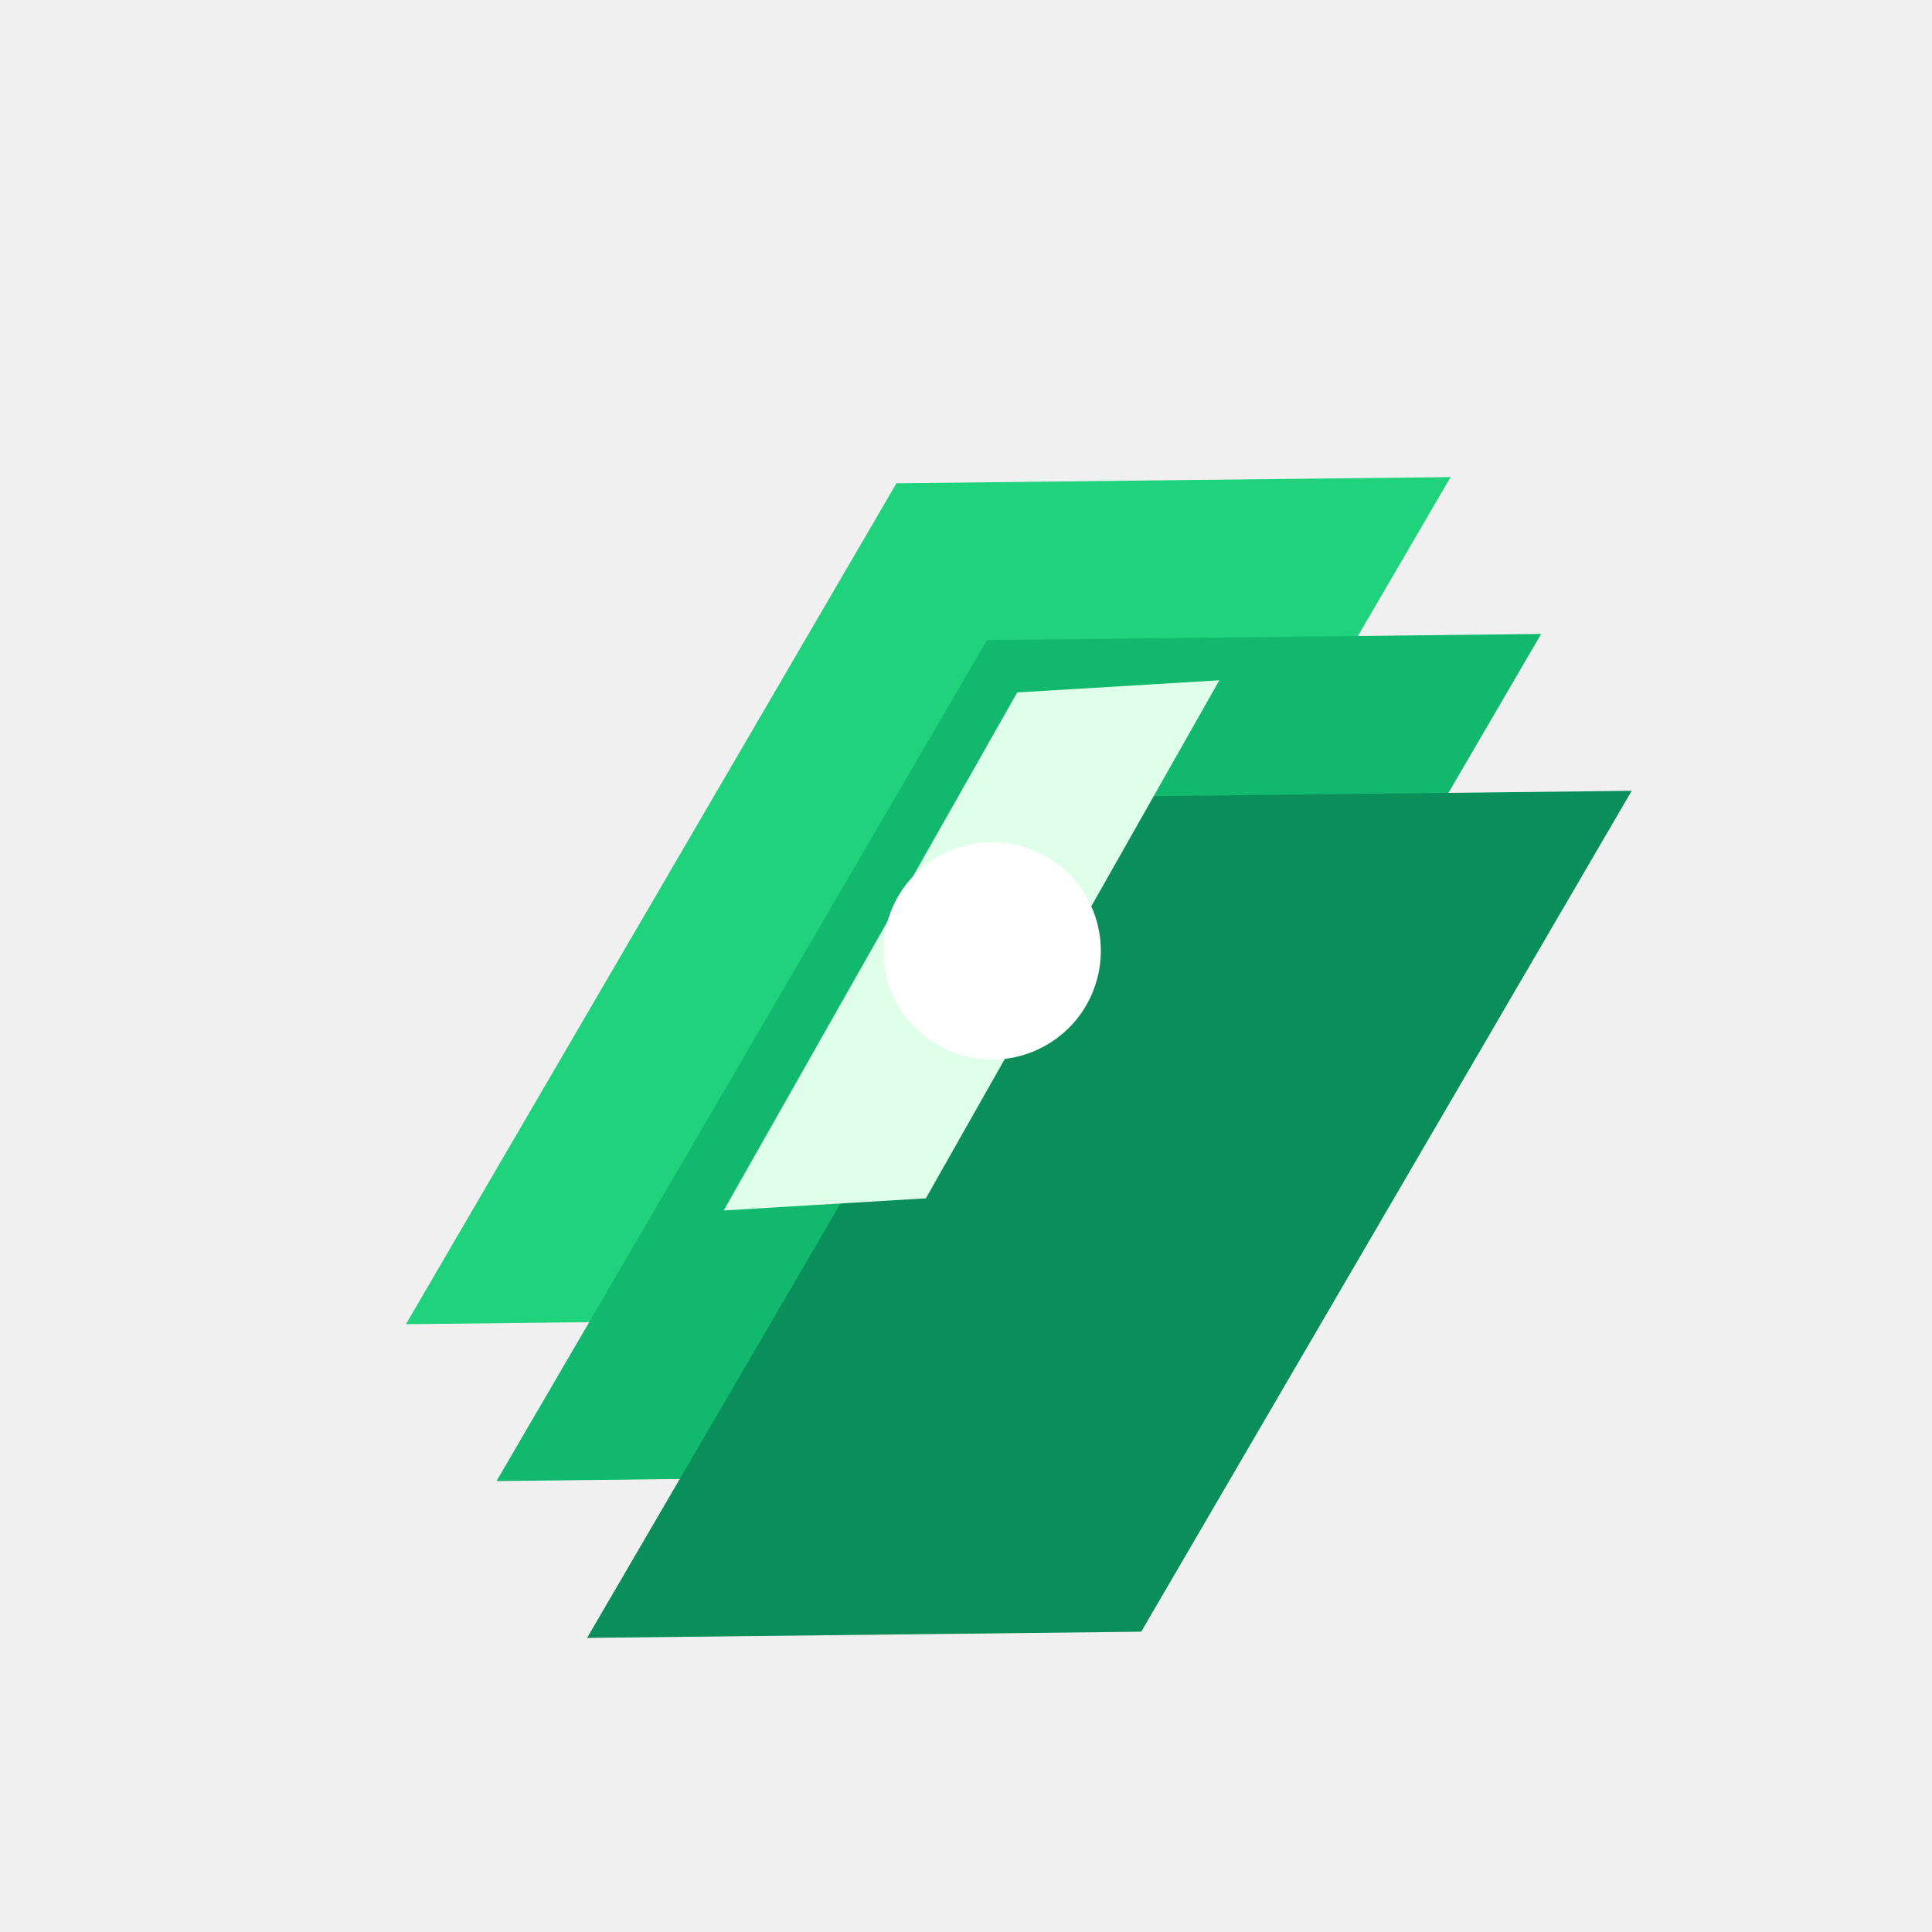
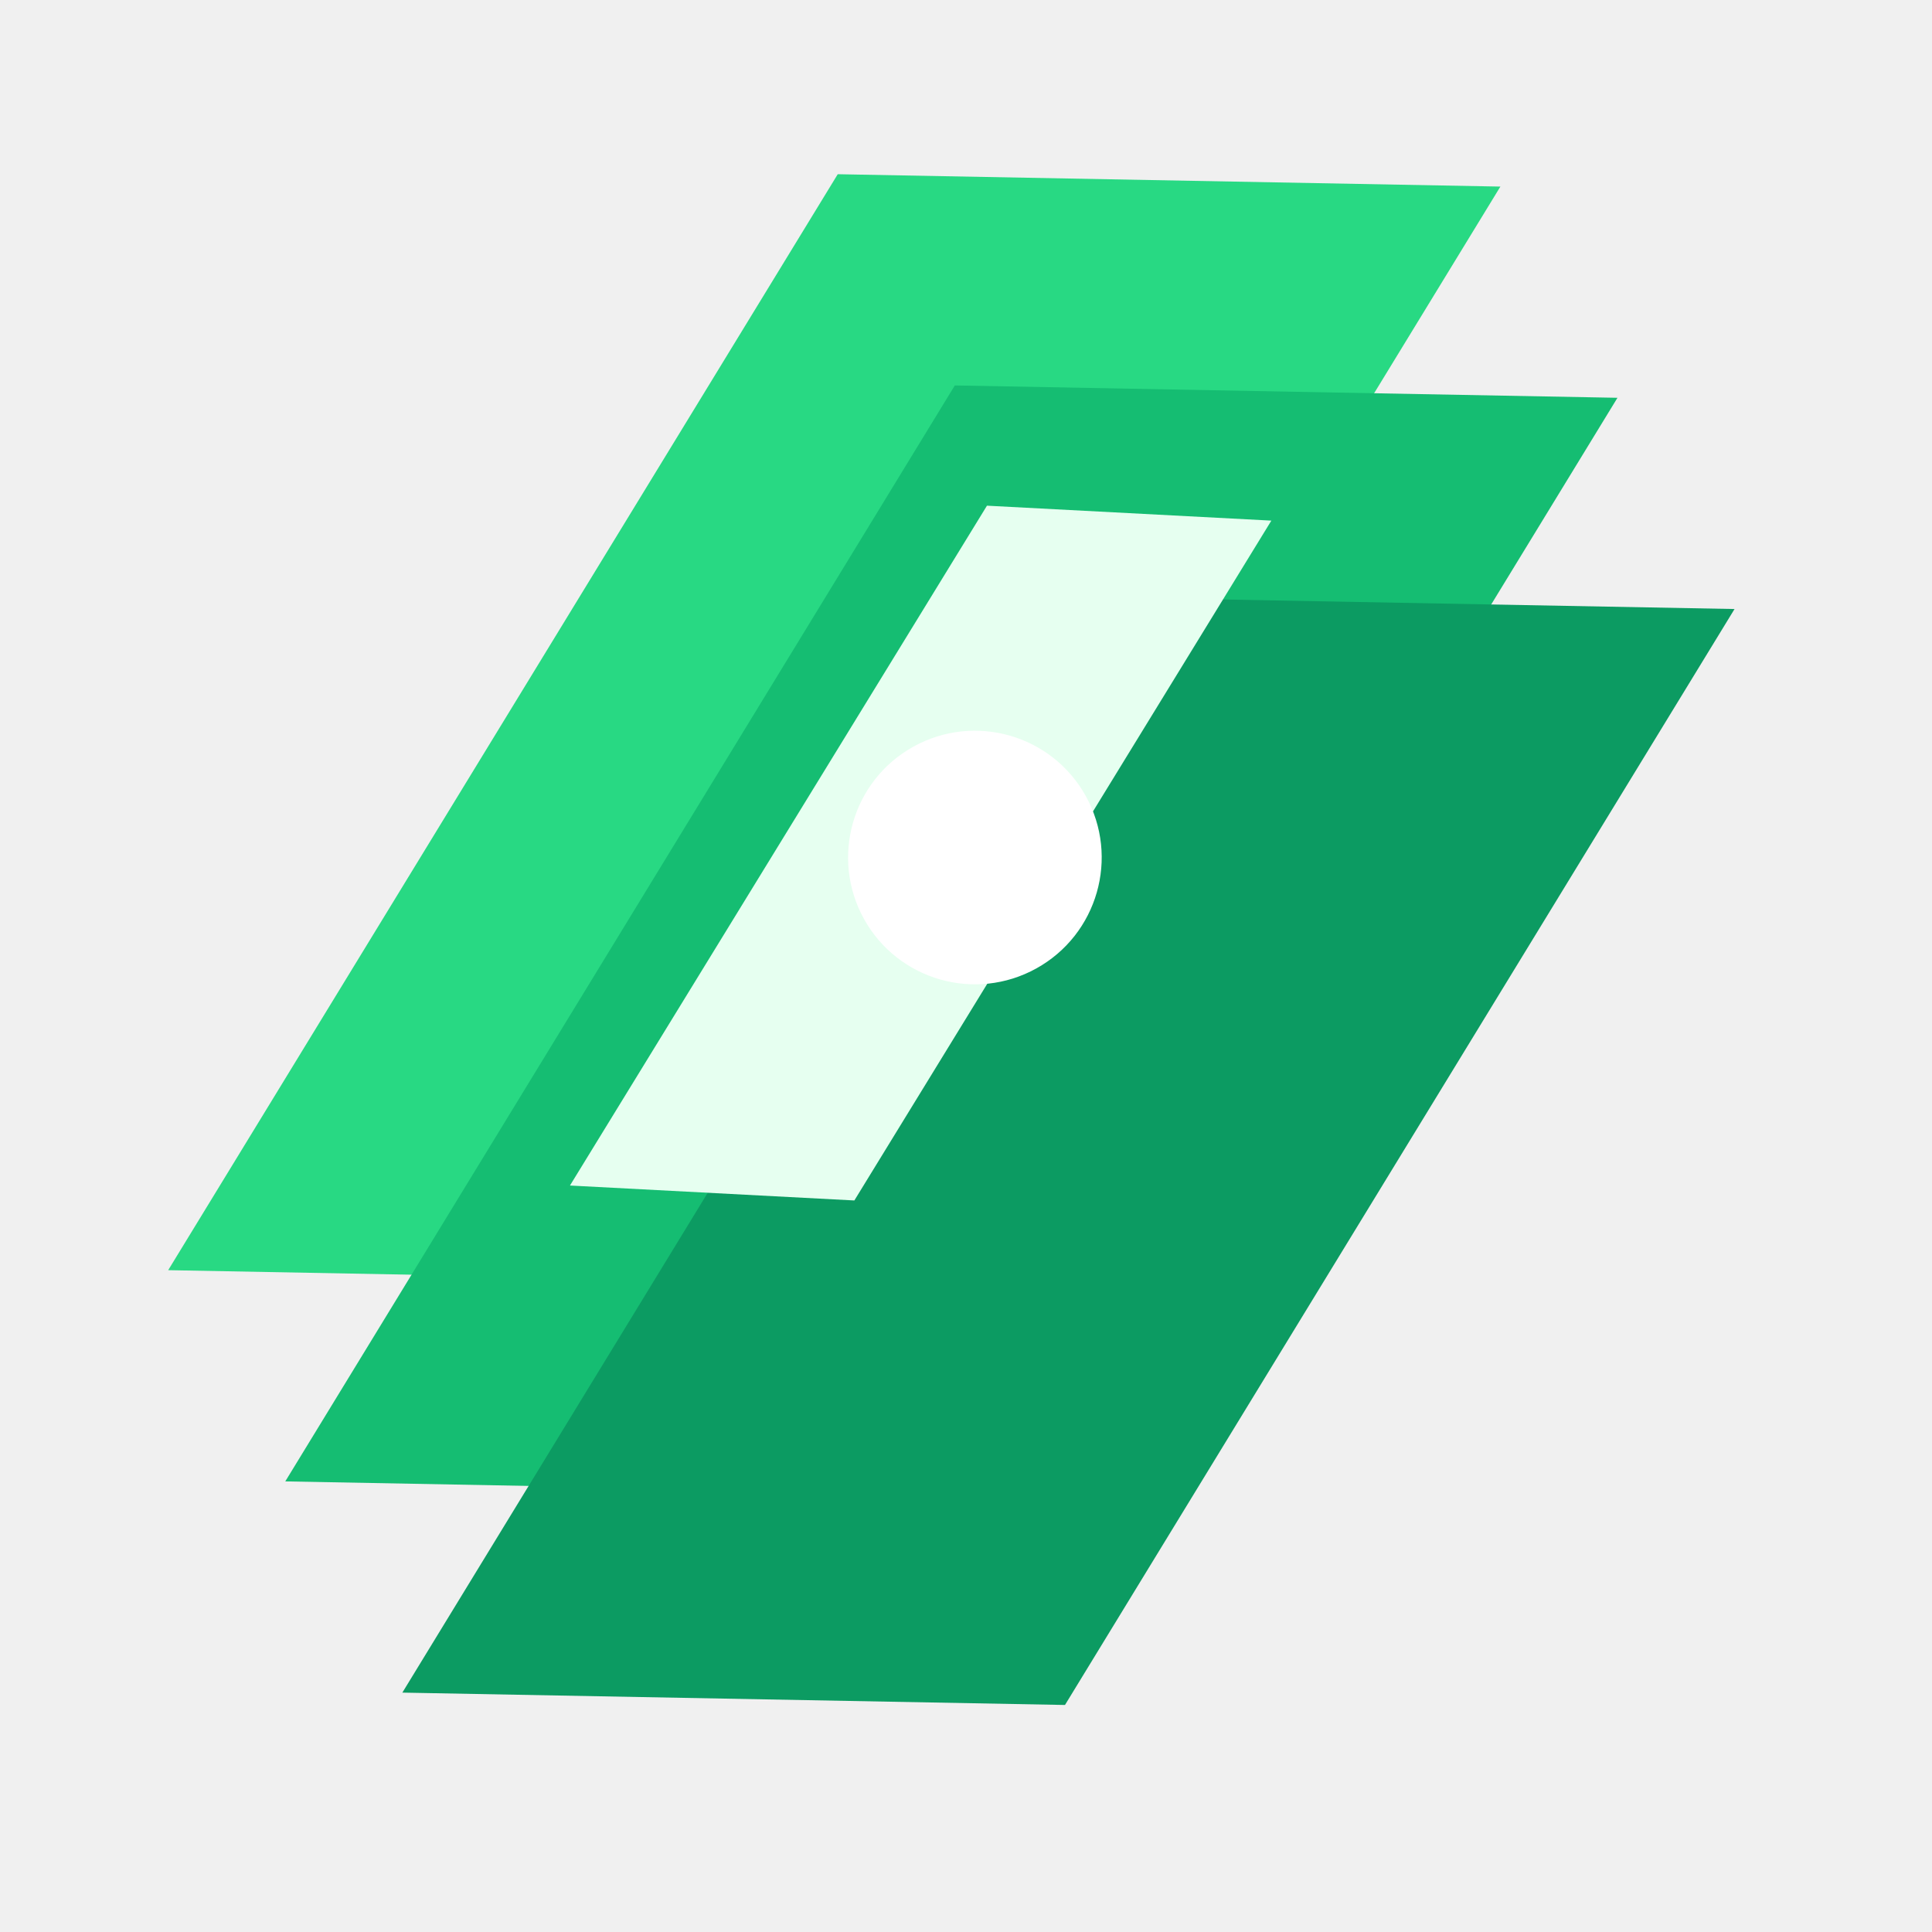
<svg xmlns="http://www.w3.org/2000/svg" viewBox="0 0 64 64">
-   <g transform="rotate(-30 32 32)">
-     <path d="M10 33 38 17l16 9-28 16z" fill="#20d27b" />
-     <path d="M10 39 38 23l16 9-28 16z" fill="#11b86d" />
-     <path d="M10 45 38 29l16 9-28 16z" fill="#0b8f5a" />
-     <path d="M21 35 38 25l6 3-17 10z" fill="#dfffea" />
-     <circle cx="33" cy="32" r="3.6" fill="#ffffff" />
+   <g transform="rotate(-29 32 32)">
+     <path d="M4 28 41 7l19 11-37 21z" fill="#28d983" />
+     <path d="M4 36 41 15l19 11-37 21z" fill="#15bd72" />
+     <path d="M4 44 41 23l19 11-37 21z" fill="#0c9b62" />
+     <path d="M17 32 40 19l8 5-23 13z" fill="#e6fff0" />
+     <circle cx="34" cy="29" r="4.2" fill="#ffffff" />
  </g>
</svg>
